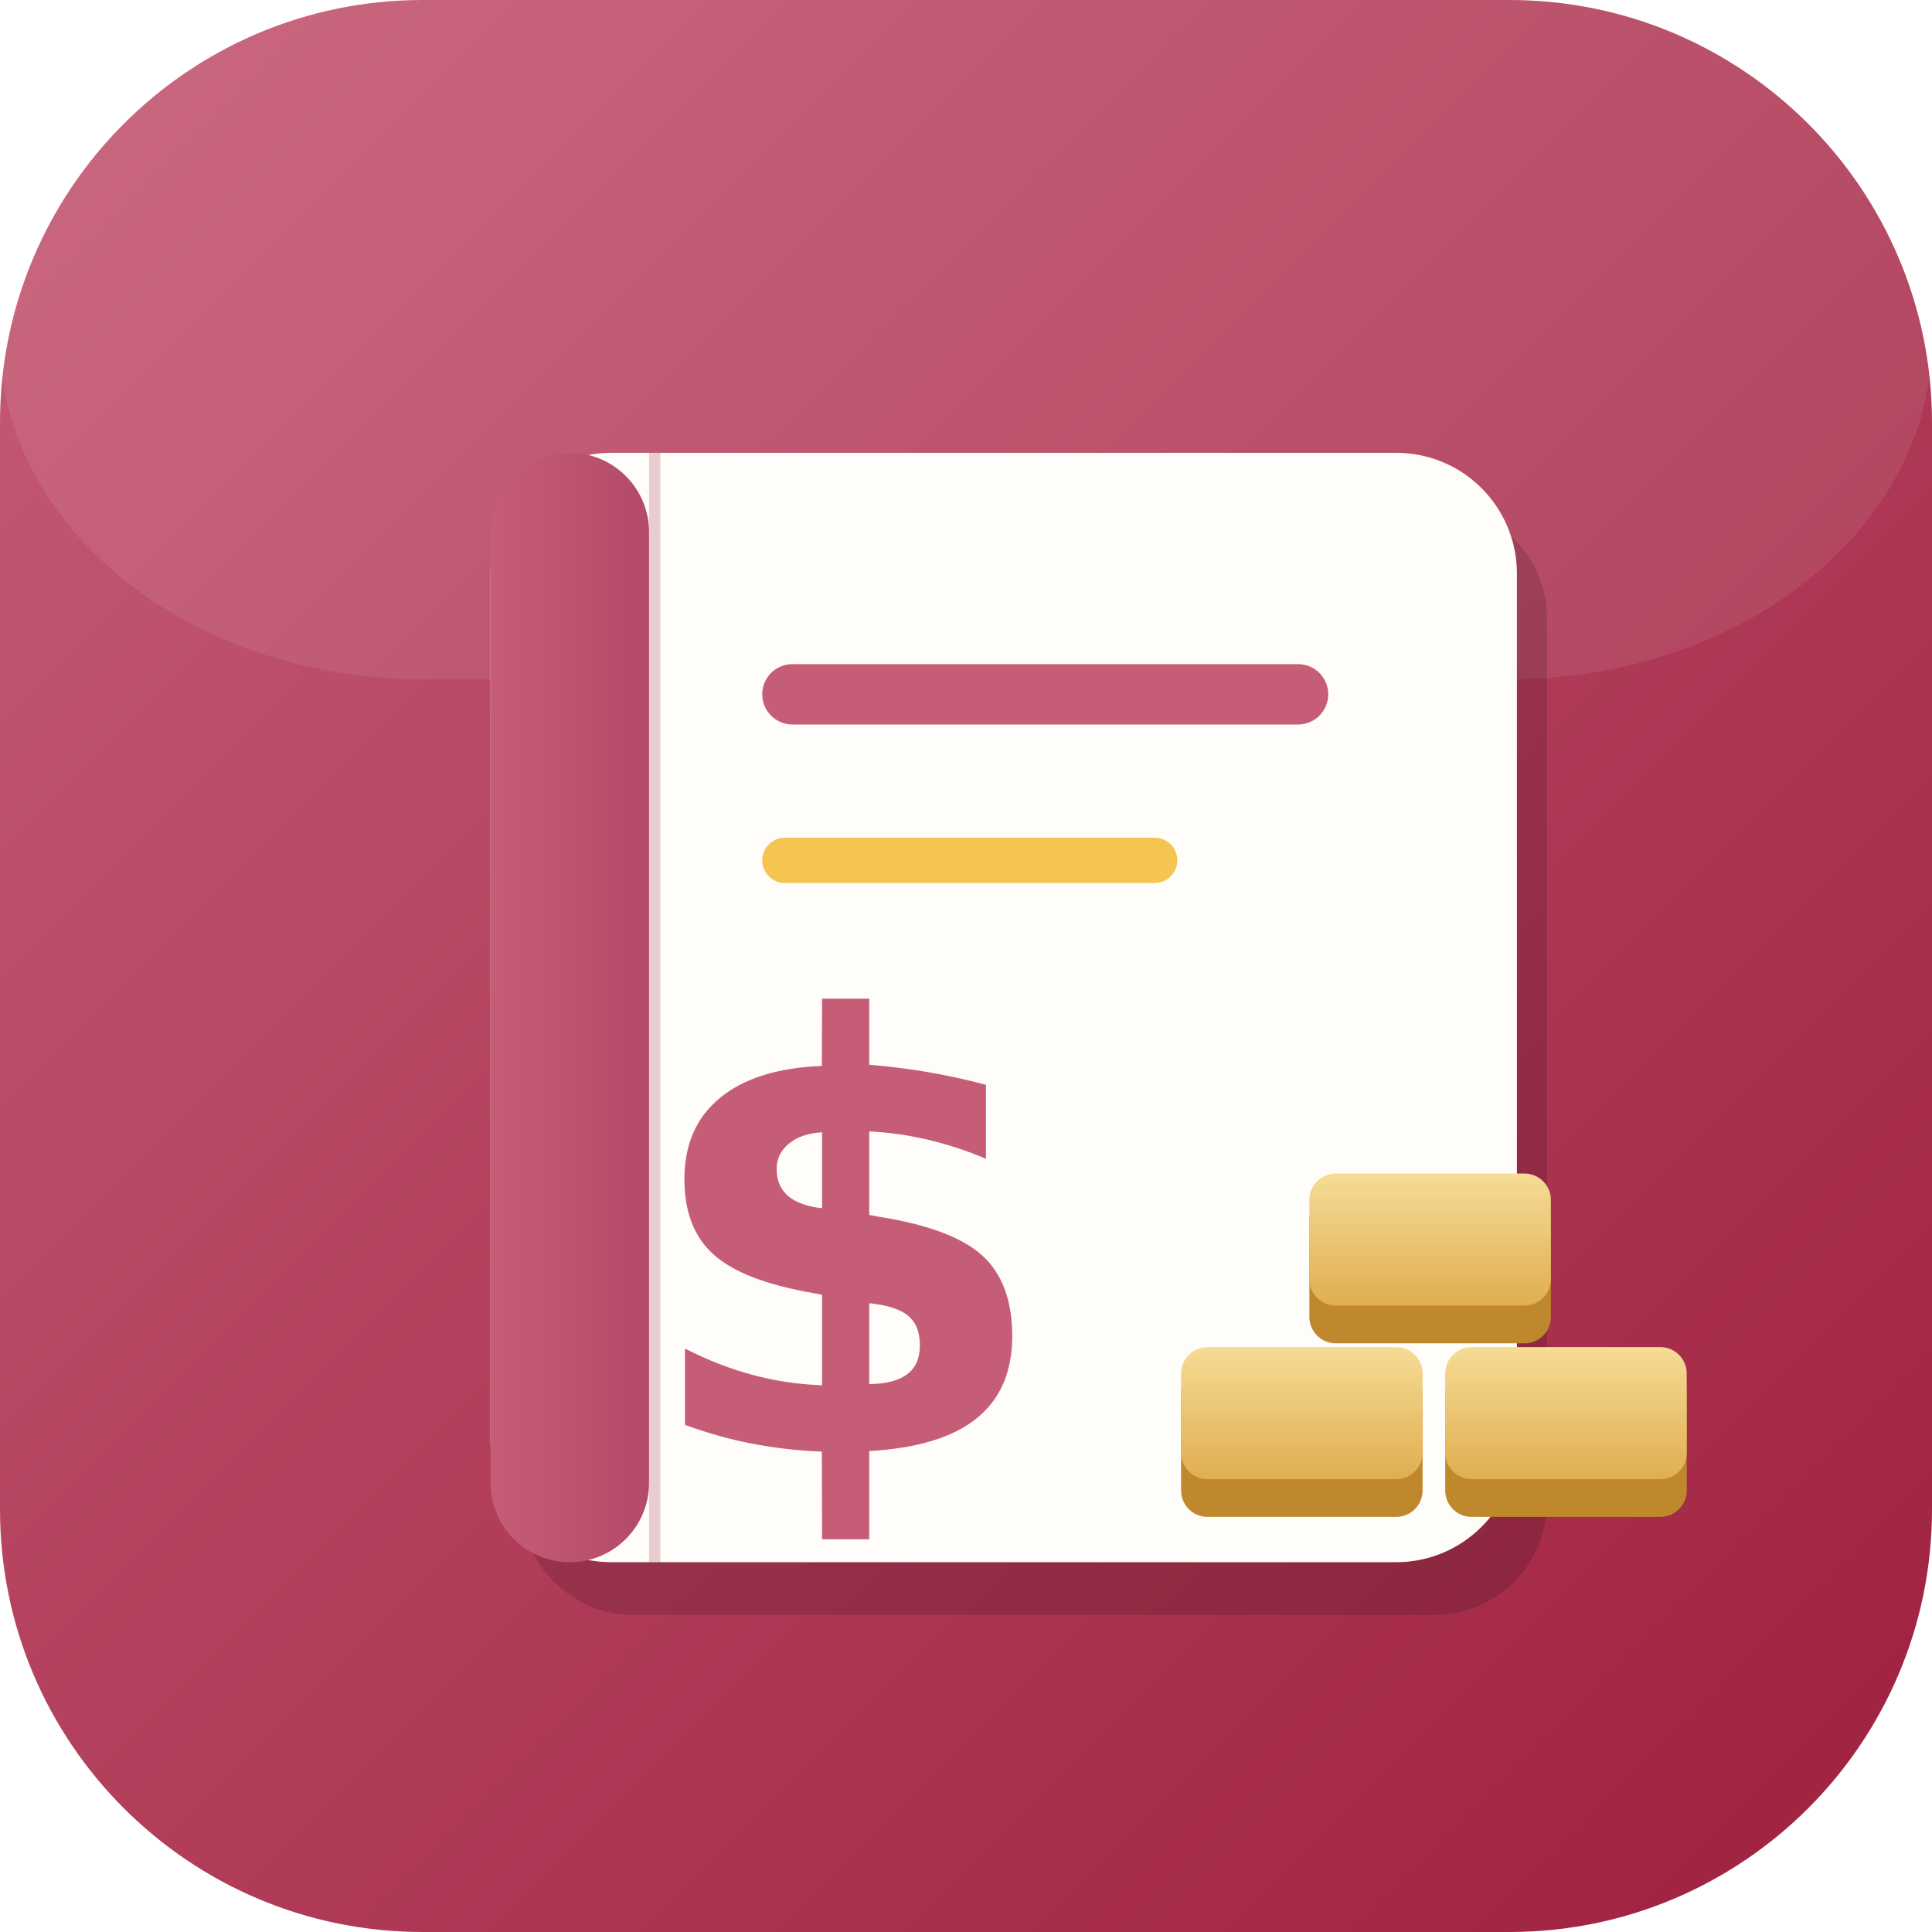
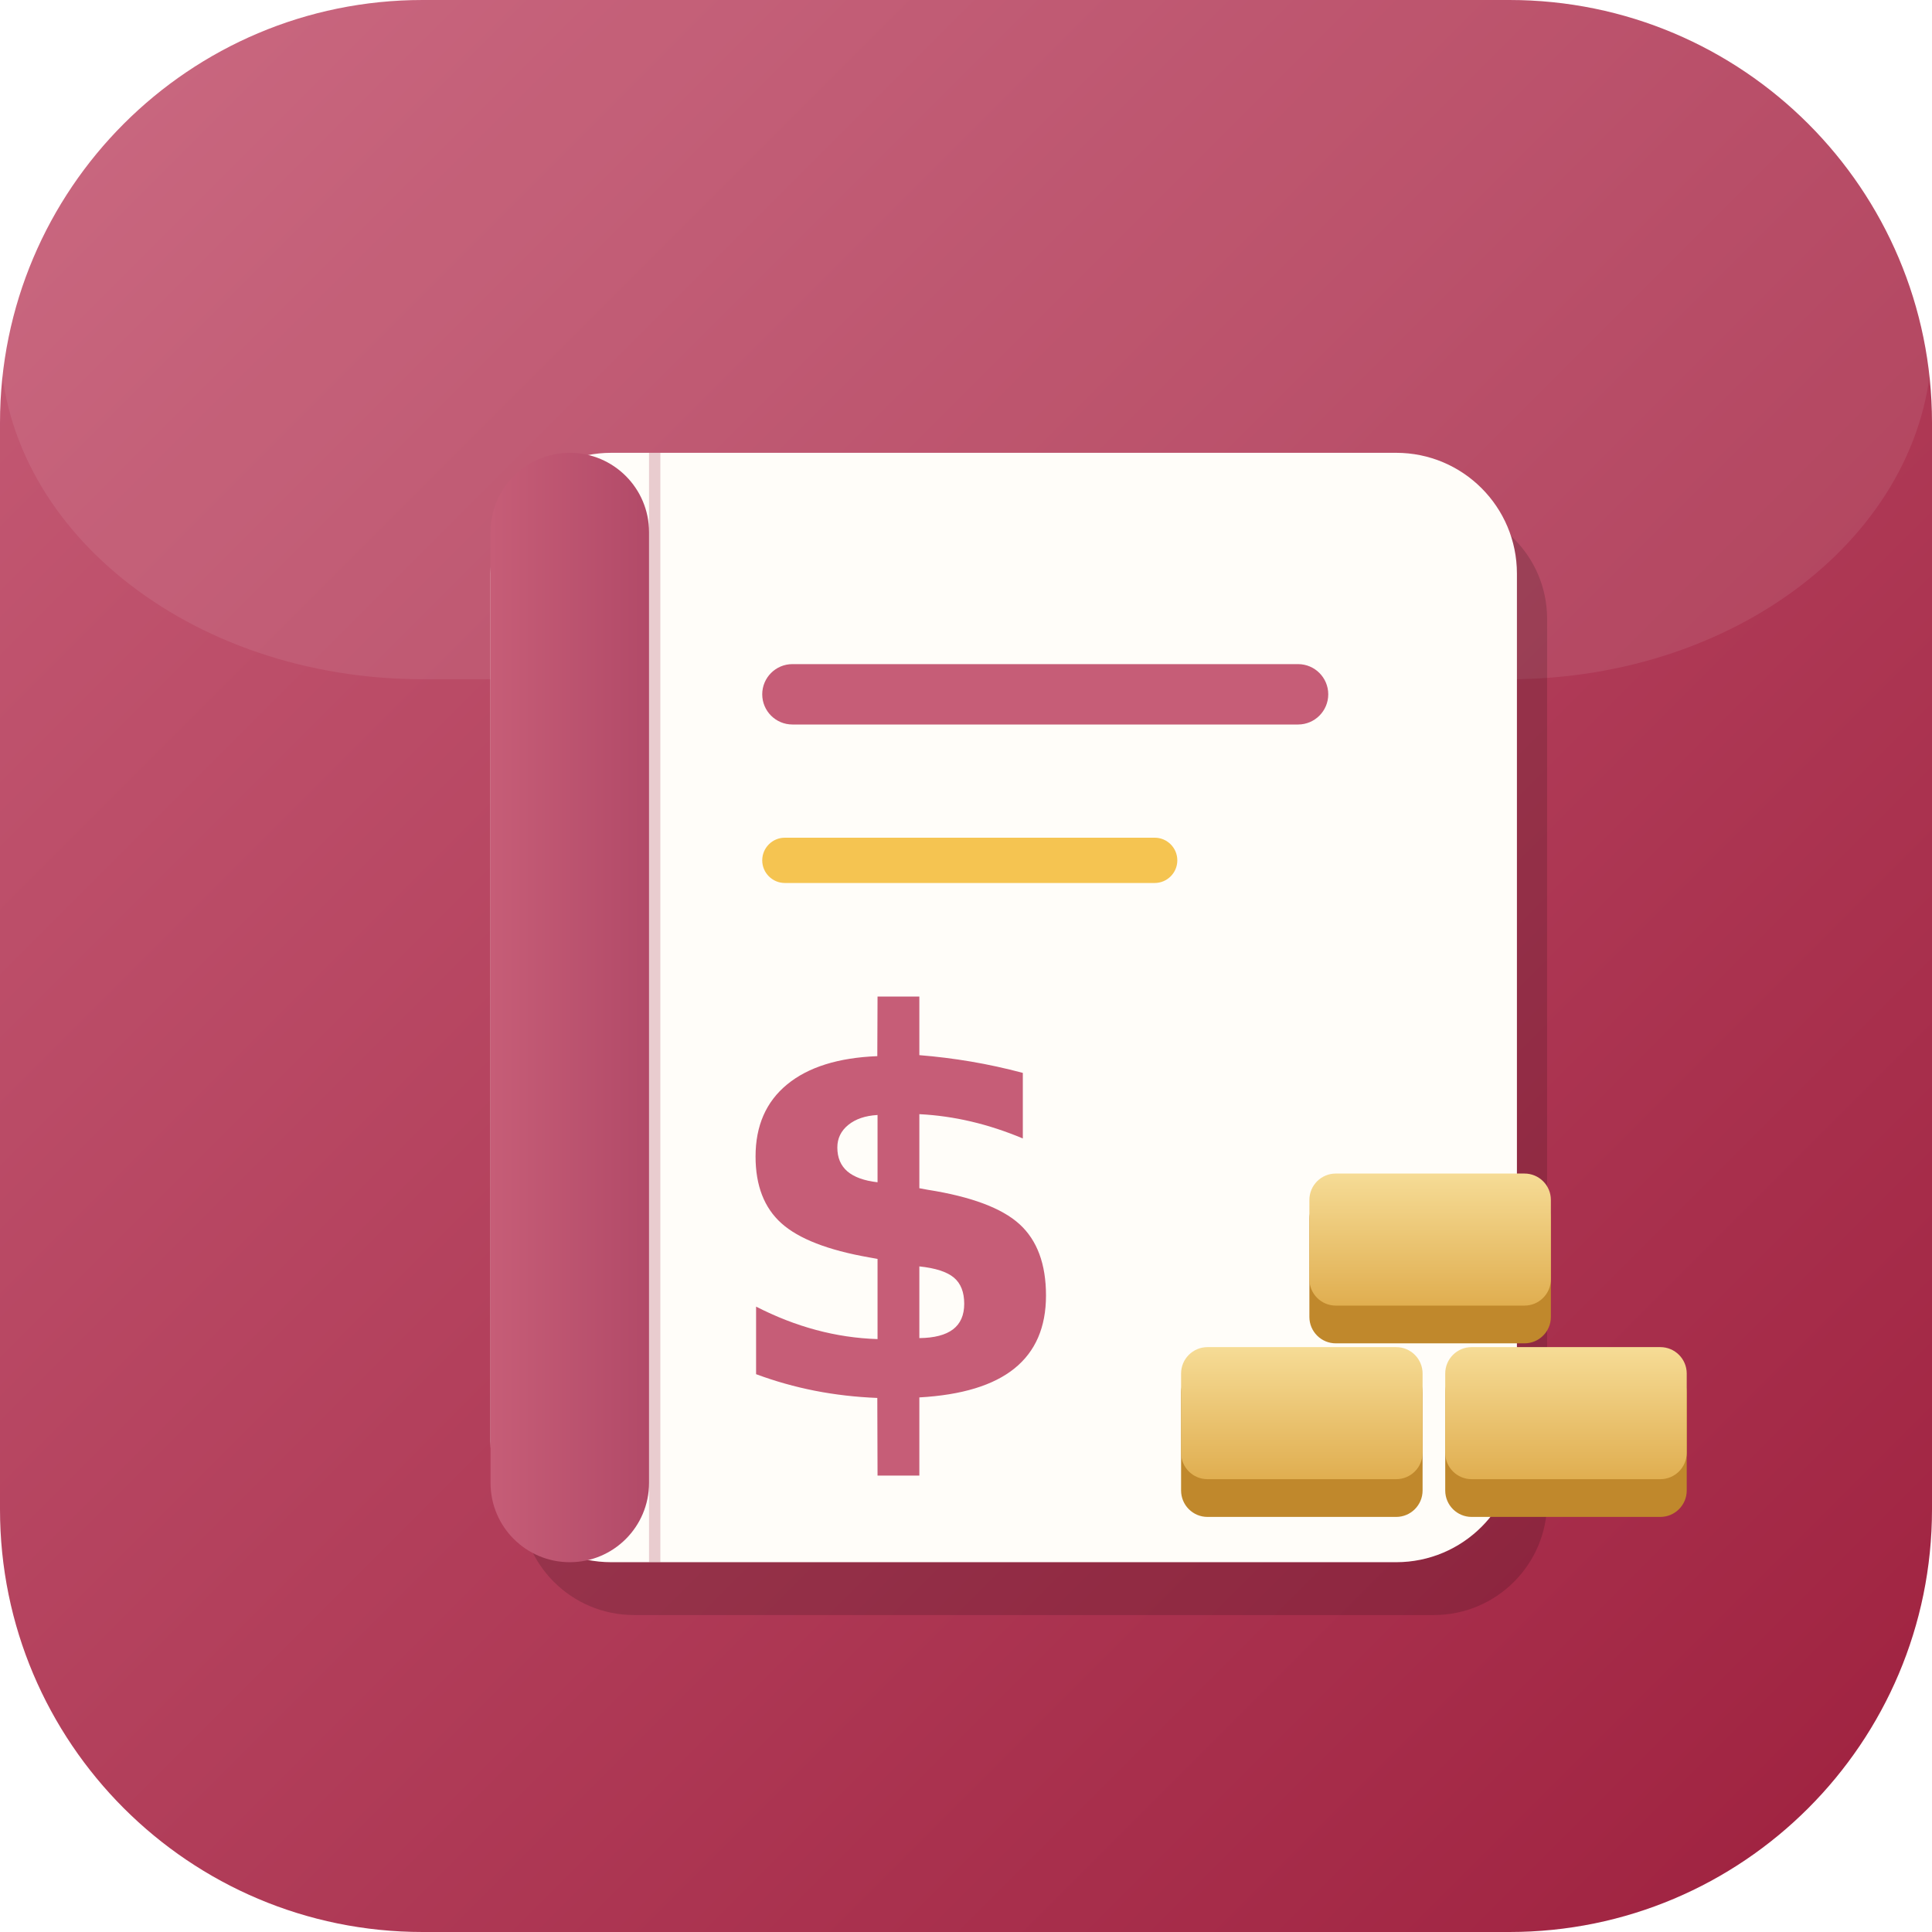
<svg xmlns="http://www.w3.org/2000/svg" width="512" height="512" viewBox="0 0 512 512">
  <defs>
    <linearGradient id="bg" x1="0" y1="0" x2="1" y2="1">
      <stop offset="0" stop-color="#C65D77" />
      <stop offset="1" stop-color="#9E203E" />
    </linearGradient>
    <linearGradient id="spine" x1="0" y1="0" x2="1" y2="0">
      <stop offset="0" stop-color="#C65D77" />
      <stop offset="1" stop-color="#B24A68" />
    </linearGradient>
    <linearGradient id="bar" x1="0" y1="0" x2="0" y2="1">
      <stop offset="0" stop-color="#F6DC96" />
      <stop offset="1" stop-color="#E0AE50" />
    </linearGradient>
  </defs>
  <rect width="512" height="512" rx="112" fill="url(#bg)" />
  <rect x="0" y="0" width="512" height="180" rx="112" fill="rgba(255,255,255,0.08)" />
  <rect x="138" y="134" width="272" height="294" rx="30" fill="rgba(0,0,0,0.15)" />
  <rect x="130" y="120" width="272" height="294" rx="32" fill="#FFFDF9" />
  <rect x="130" y="120" width="42" height="294" rx="21" fill="url(#spine)" />
  <rect x="172" y="120" width="3" height="294" fill="rgba(158,32,62,0.22)" />
  <rect x="202" y="176" width="150" height="16" rx="8" fill="#C65D77" />
  <rect x="202" y="222" width="110" height="12" rx="6" fill="#F5C451" />
-   <text x="224" y="330" text-anchor="middle" dominant-baseline="central" font-family="'DejaVu Sans','Helvetica Neue',sans-serif" font-size="158" font-weight="700" fill="#C65D77">$</text>
+   <text x="238" y="322" text-anchor="middle" dominant-baseline="central" font-family="'DejaVu Sans','Helvetica Neue',sans-serif" font-size="140" font-weight="700" fill="#C65D77">$</text>
  <rect x="313" y="362" width="64" height="40" rx="7" fill="#C0882C" />
  <rect x="313" y="357" width="64" height="35" rx="7" fill="url(#bar)" />
  <rect x="383" y="362" width="64" height="40" rx="7" fill="#C0882C" />
  <rect x="383" y="357" width="64" height="35" rx="7" fill="url(#bar)" />
  <rect x="347" y="316" width="64" height="40" rx="7" fill="#C0882C" />
  <rect x="347" y="311" width="64" height="35" rx="7" fill="url(#bar)" />
</svg>
